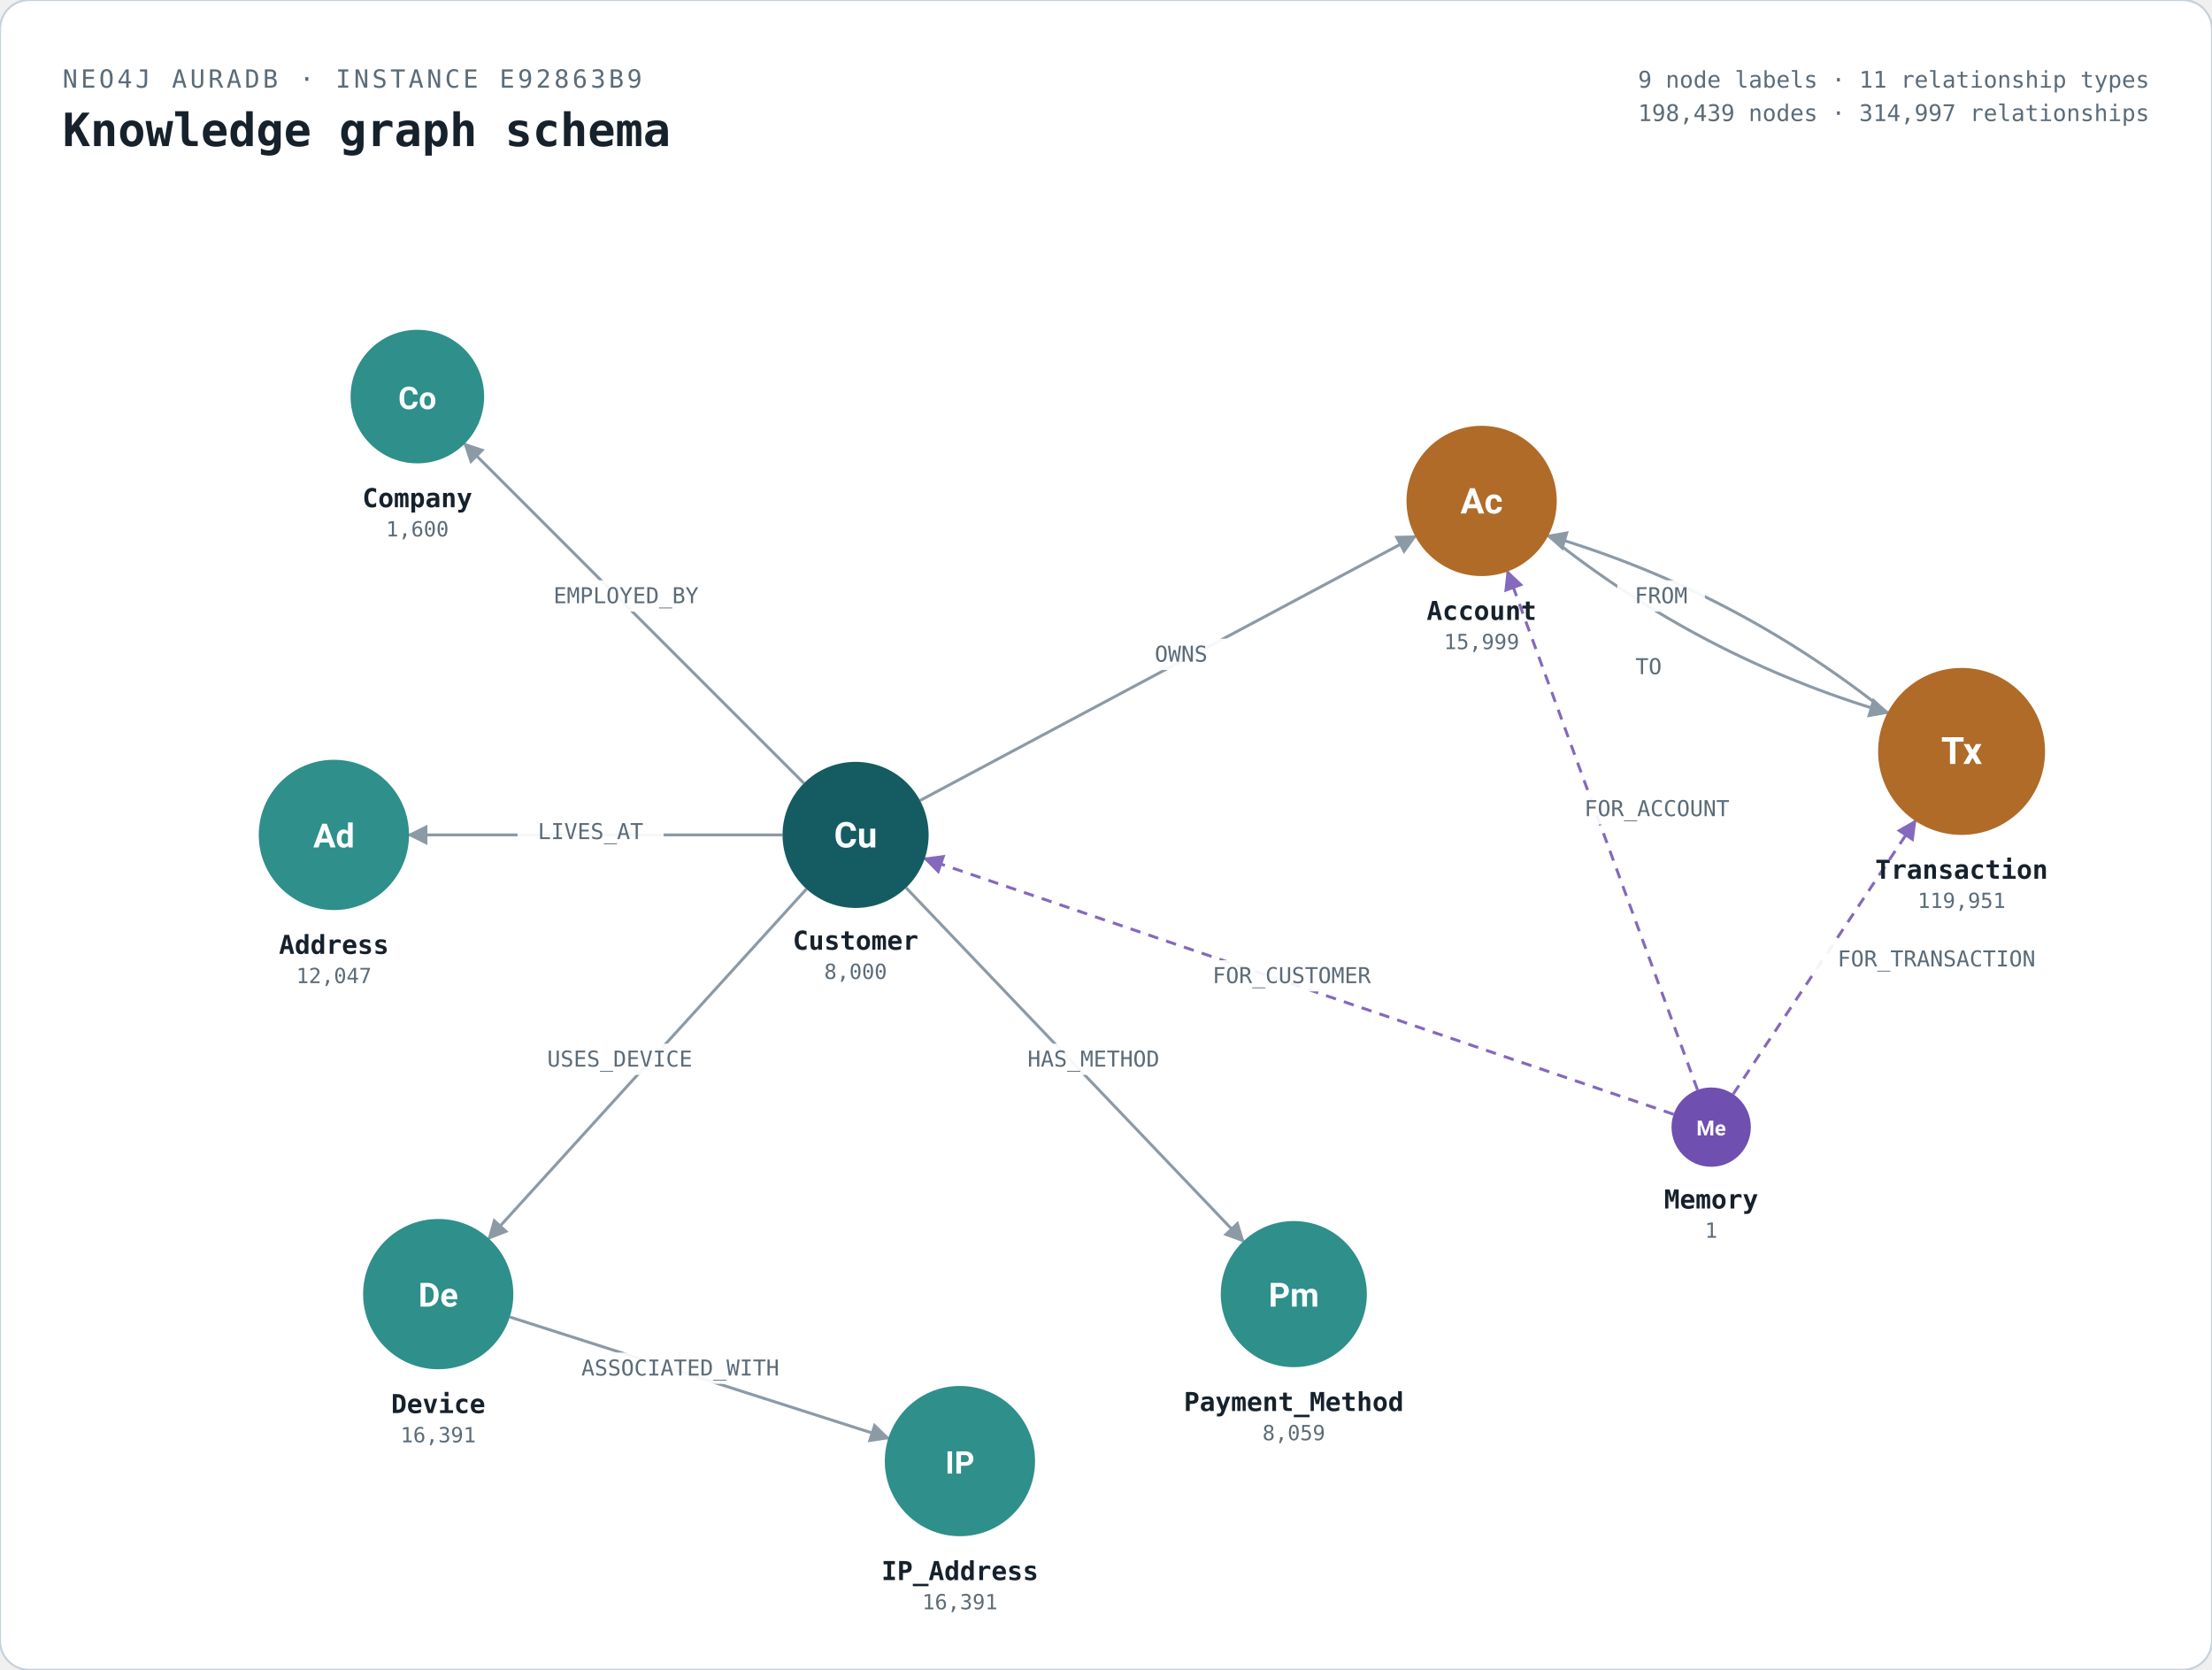
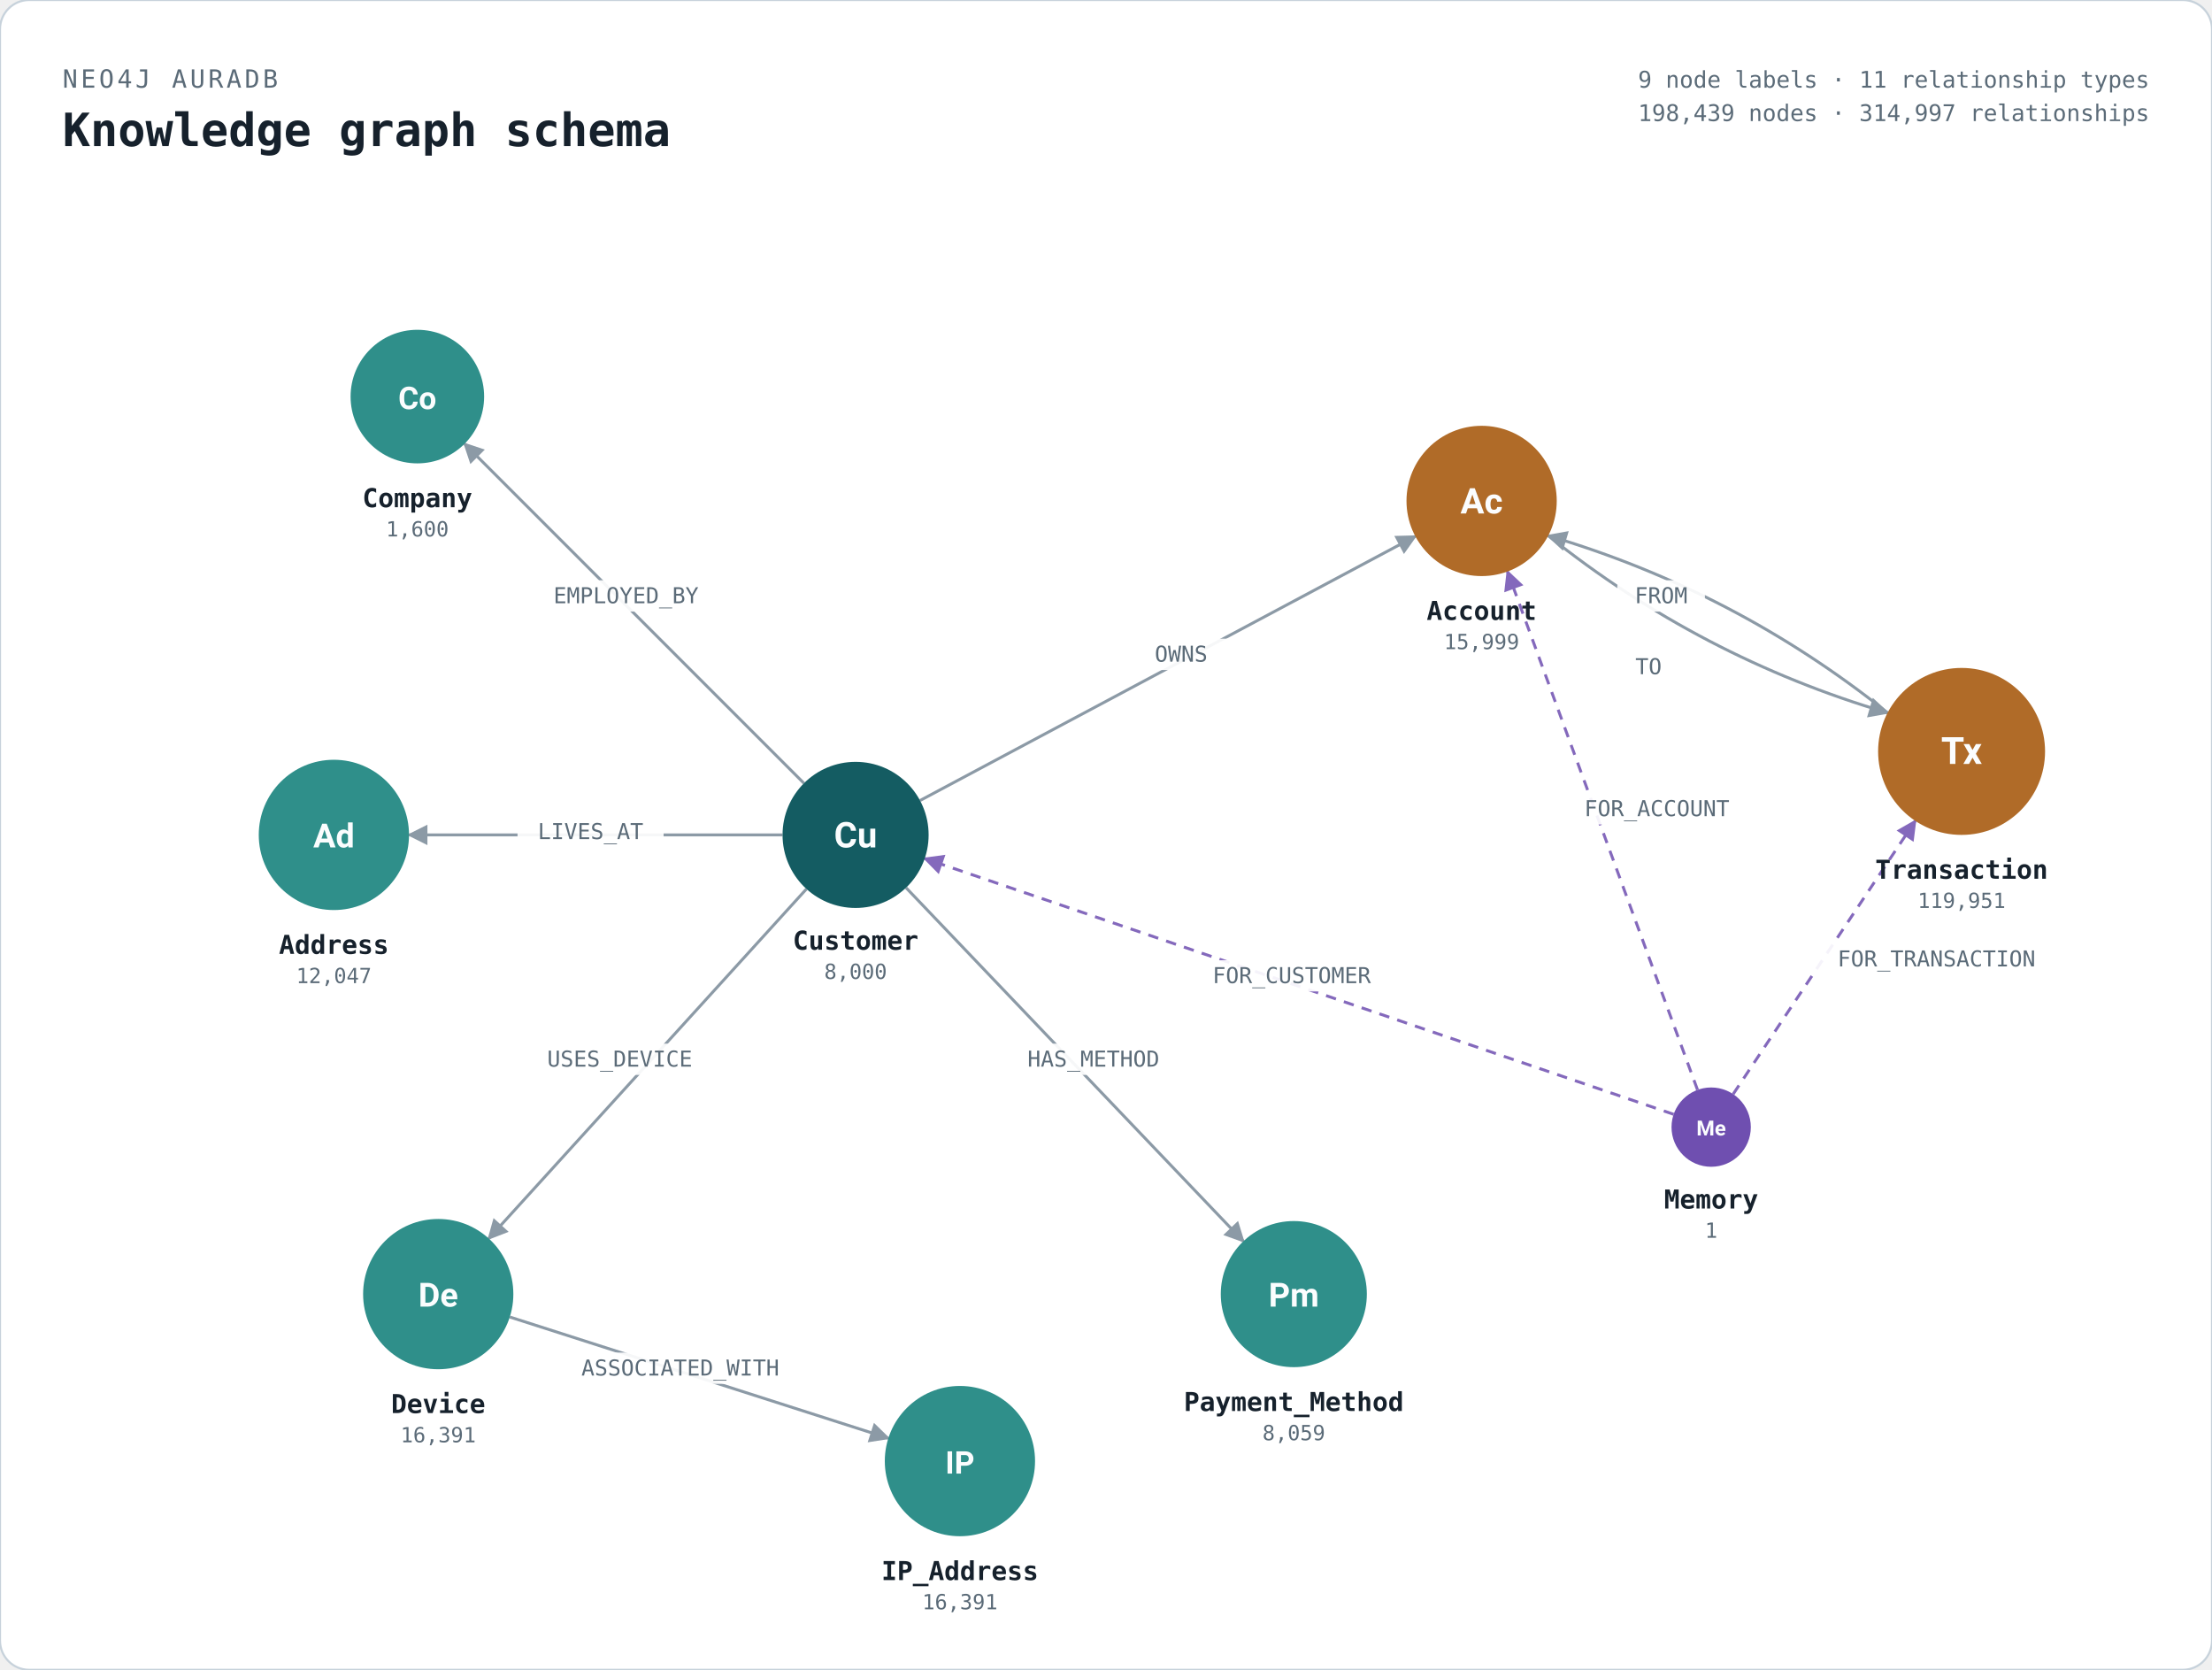
<svg xmlns="http://www.w3.org/2000/svg" viewBox="0 0 1060 800" role="img" aria-label="Graph diagram of the KYC database schema: a Customer node connects to Account, Company, Address, Device and Payment_Method; Device connects to IP_Address; Account and Transaction connect both ways; a Memory node points into Customer, Account and Transaction with dashed edges.">
  <defs>
    <marker id="arrow" viewBox="0 0 10 10" refX="9" refY="5" markerWidth="7" markerHeight="7" orient="auto-start-reverse">
      <path fill="#8c9aa6" d="M0,0 L10,5 L0,10 z" />
    </marker>
    <marker id="arrow-memory" viewBox="0 0 10 10" refX="9" refY="5" markerWidth="7" markerHeight="7" orient="auto-start-reverse">
      <path fill="#6f4fb0" d="M0,0 L10,5 L0,10 z" />
    </marker>
  </defs>
  <rect x="0" y="0" width="1060" height="800" rx="14" fill="#ffffff" stroke="#c7d2db" stroke-width="1" />
-   <text x="30" y="42" font-family="ui-monospace, SF Mono, Menlo, Consolas, monospace" font-size="12" letter-spacing="1.5" fill="#5b6b78">NEO4J AURADB · INSTANCE E92863B9</text>
+   <text x="30" y="42" font-family="ui-monospace, SF Mono, Menlo, Consolas, monospace" font-size="12" letter-spacing="1.5" fill="#5b6b78">NEO4J AURADB</text>
  <text x="30" y="70" font-family="ui-monospace, SF Mono, Menlo, Consolas, monospace" font-size="22" font-weight="600" fill="#16212c">Knowledge graph schema</text>
  <g font-family="ui-monospace, SF Mono, Menlo, Consolas, monospace" fill="#5b6b78" font-size="11">
    <text x="1030" y="42" text-anchor="end">9 node labels · 11 relationship types</text>
    <text x="1030" y="58" text-anchor="end">198,439 nodes · 314,997 relationships</text>
  </g>
  <g transform="translate(0,20)">
    <path stroke="#8c9aa6" stroke-width="1.4" fill="none" marker-end="url(#arrow)" d="M440.87,363.53 L678.25,236.94" />
    <path stroke="#8c9aa6" stroke-width="1.4" fill="none" marker-end="url(#arrow)" d="M385.25,355.25 L222.63,192.63" />
    <path stroke="#8c9aa6" stroke-width="1.4" fill="none" marker-end="url(#arrow)" d="M375,380 L196,380" />
    <path stroke="#8c9aa6" stroke-width="1.4" fill="none" marker-end="url(#arrow)" d="M386.46,405.9 L234.2,573.4" />
    <path stroke="#8c9aa6" stroke-width="1.4" fill="none" marker-end="url(#arrow)" d="M434.17,405.3 L595.83,574.7" />
    <path stroke="#8c9aa6" stroke-width="1.4" fill="none" marker-end="url(#arrow)" d="M244.3,610.97 L425.7,669.03" />
    <path stroke="#8c9aa6" stroke-width="1.4" fill="none" marker-end="url(#arrow)" d="M741.9,236.65 Q814.87,295.06 904.53,321.5" />
    <path stroke="#8c9aa6" stroke-width="1.4" fill="none" marker-end="url(#arrow)" d="M904.53,321.5 Q831.53,263.14 741.9,236.65" />
    <path stroke="#6f4fb0" stroke-width="1.4" fill="none" stroke-dasharray="5 4" opacity="0.85" marker-end="url(#arrow-memory)" d="M802.02,513.86 L443.12,391.31" />
    <path stroke="#6f4fb0" stroke-width="1.4" fill="none" stroke-dasharray="5 4" opacity="0.85" marker-end="url(#arrow-memory)" d="M813.46,502.16 L722.4,253.8" />
    <path stroke="#6f4fb0" stroke-width="1.4" fill="none" stroke-dasharray="5 4" opacity="0.85" marker-end="url(#arrow-memory)" d="M830.54,504.19 L917.81,373.28" />
    <g font-family="ui-monospace, SF Mono, Menlo, Consolas, monospace" font-size="10.5" fill="#5b6b78">
      <rect x="533" y="286" width="66" height="15" rx="3" fill="#ffffff" opacity="0.92" />
      <text x="566" y="297" text-anchor="middle">OWNS</text>
      <rect x="255" y="258" width="90" height="15" rx="3" fill="#ffffff" opacity="0.92" />
      <text x="300" y="269" text-anchor="middle">EMPLOYED_BY</text>
      <rect x="248" y="371" width="70" height="15" rx="3" fill="#ffffff" opacity="0.92" />
      <text x="283" y="382" text-anchor="middle">LIVES_AT</text>
      <rect x="252" y="480" width="90" height="15" rx="3" fill="#ffffff" opacity="0.92" />
      <text x="297" y="491" text-anchor="middle">USES_DEVICE</text>
      <rect x="480" y="480" width="88" height="15" rx="3" fill="#ffffff" opacity="0.92" />
      <text x="524" y="491" text-anchor="middle">HAS_METHOD</text>
      <rect x="270" y="628" width="112" height="15" rx="3" fill="#ffffff" opacity="0.92" />
      <text x="326" y="639" text-anchor="middle">ASSOCIATED_WITH</text>
      <rect x="775" y="258" width="42" height="15" rx="3" fill="#ffffff" opacity="0.92" />
      <text x="796" y="269" text-anchor="middle">FROM</text>
      <rect x="775" y="292" width="30" height="15" rx="3" fill="#ffffff" opacity="0.92" />
      <text x="790" y="303" text-anchor="middle">TO</text>
      <rect x="560" y="440" width="118" height="15" rx="3" fill="#ffffff" opacity="0.92" />
      <text x="619" y="451" text-anchor="middle">FOR_CUSTOMER</text>
      <rect x="742" y="360" width="104" height="15" rx="3" fill="#ffffff" opacity="0.92" />
      <text x="794" y="371" text-anchor="middle">FOR_ACCOUNT</text>
      <rect x="865" y="432" width="126" height="15" rx="3" fill="#ffffff" opacity="0.92" />
      <text x="928" y="443" text-anchor="middle">FOR_TRANSACTION</text>
    </g>
    <g>
      <circle cx="410" cy="380" r="35" fill="#145c62" />
      <text x="410" y="386" text-anchor="middle" font-size="17" font-weight="700" font-family="-apple-system, Segoe UI, system-ui, Roboto, sans-serif" fill="#fbfdfe">Cu</text>
      <text x="410" y="435" text-anchor="middle" font-size="12.5" font-weight="600" font-family="ui-monospace, SF Mono, Menlo, Consolas, monospace" fill="#16212c">Customer</text>
      <text x="410" y="449" text-anchor="middle" font-size="10" font-family="ui-monospace, SF Mono, Menlo, Consolas, monospace" fill="#5b6b78">8,000</text>
      <circle cx="710" cy="220" r="36" fill="#b06b28" />
      <text x="710" y="226" text-anchor="middle" font-size="17" font-weight="700" font-family="-apple-system, Segoe UI, system-ui, Roboto, sans-serif" fill="#fbfdfe">Ac</text>
      <text x="710" y="277" text-anchor="middle" font-size="12.5" font-weight="600" font-family="ui-monospace, SF Mono, Menlo, Consolas, monospace" fill="#16212c">Account</text>
      <text x="710" y="291" text-anchor="middle" font-size="10" font-family="ui-monospace, SF Mono, Menlo, Consolas, monospace" fill="#5b6b78">15,999</text>
      <circle cx="200" cy="170" r="32" fill="#2f8f8a" />
      <text x="200" y="176" text-anchor="middle" font-size="15" font-weight="700" font-family="-apple-system, Segoe UI, system-ui, Roboto, sans-serif" fill="#fbfdfe">Co</text>
      <text x="200" y="223" text-anchor="middle" font-size="12.5" font-weight="600" font-family="ui-monospace, SF Mono, Menlo, Consolas, monospace" fill="#16212c">Company</text>
      <text x="200" y="237" text-anchor="middle" font-size="10" font-family="ui-monospace, SF Mono, Menlo, Consolas, monospace" fill="#5b6b78">1,600</text>
      <circle cx="160" cy="380" r="36" fill="#2f8f8a" />
      <text x="160" y="386" text-anchor="middle" font-size="16" font-weight="700" font-family="-apple-system, Segoe UI, system-ui, Roboto, sans-serif" fill="#fbfdfe">Ad</text>
      <text x="160" y="437" text-anchor="middle" font-size="12.5" font-weight="600" font-family="ui-monospace, SF Mono, Menlo, Consolas, monospace" fill="#16212c">Address</text>
      <text x="160" y="451" text-anchor="middle" font-size="10" font-family="ui-monospace, SF Mono, Menlo, Consolas, monospace" fill="#5b6b78">12,047</text>
      <circle cx="210" cy="600" r="36" fill="#2f8f8a" />
      <text x="210" y="606" text-anchor="middle" font-size="16" font-weight="700" font-family="-apple-system, Segoe UI, system-ui, Roboto, sans-serif" fill="#fbfdfe">De</text>
      <text x="210" y="657" text-anchor="middle" font-size="12.5" font-weight="600" font-family="ui-monospace, SF Mono, Menlo, Consolas, monospace" fill="#16212c">Device</text>
      <text x="210" y="671" text-anchor="middle" font-size="10" font-family="ui-monospace, SF Mono, Menlo, Consolas, monospace" fill="#5b6b78">16,391</text>
      <circle cx="460" cy="680" r="36" fill="#2f8f8a" />
      <text x="460" y="686" text-anchor="middle" font-size="15" font-weight="700" font-family="-apple-system, Segoe UI, system-ui, Roboto, sans-serif" fill="#fbfdfe">IP</text>
      <text x="460" y="737" text-anchor="middle" font-size="12.5" font-weight="600" font-family="ui-monospace, SF Mono, Menlo, Consolas, monospace" fill="#16212c">IP_Address</text>
      <text x="460" y="751" text-anchor="middle" font-size="10" font-family="ui-monospace, SF Mono, Menlo, Consolas, monospace" fill="#5b6b78">16,391</text>
      <circle cx="620" cy="600" r="35" fill="#2f8f8a" />
      <text x="620" y="606" text-anchor="middle" font-size="16" font-weight="700" font-family="-apple-system, Segoe UI, system-ui, Roboto, sans-serif" fill="#fbfdfe">Pm</text>
      <text x="620" y="656" text-anchor="middle" font-size="12.5" font-weight="600" font-family="ui-monospace, SF Mono, Menlo, Consolas, monospace" fill="#16212c">Payment_Method</text>
      <text x="620" y="670" text-anchor="middle" font-size="10" font-family="ui-monospace, SF Mono, Menlo, Consolas, monospace" fill="#5b6b78">8,059</text>
      <circle cx="940" cy="340" r="40" fill="#b06b28" />
      <text x="940" y="346" text-anchor="middle" font-size="18" font-weight="700" font-family="-apple-system, Segoe UI, system-ui, Roboto, sans-serif" fill="#fbfdfe">Tx</text>
      <text x="940" y="401" text-anchor="middle" font-size="12.5" font-weight="600" font-family="ui-monospace, SF Mono, Menlo, Consolas, monospace" fill="#16212c">Transaction</text>
      <text x="940" y="415" text-anchor="middle" font-size="10" font-family="ui-monospace, SF Mono, Menlo, Consolas, monospace" fill="#5b6b78">119,951</text>
      <circle cx="820" cy="520" r="19" fill="#6f4fb0" />
      <text x="820" y="524" text-anchor="middle" font-size="10" font-weight="700" font-family="-apple-system, Segoe UI, system-ui, Roboto, sans-serif" fill="#fbfdfe">Me</text>
      <text x="820" y="559" text-anchor="middle" font-size="12.5" font-weight="600" font-family="ui-monospace, SF Mono, Menlo, Consolas, monospace" fill="#16212c">Memory</text>
      <text x="820" y="573" text-anchor="middle" font-size="10" font-family="ui-monospace, SF Mono, Menlo, Consolas, monospace" fill="#5b6b78">1</text>
    </g>
  </g>
</svg>
